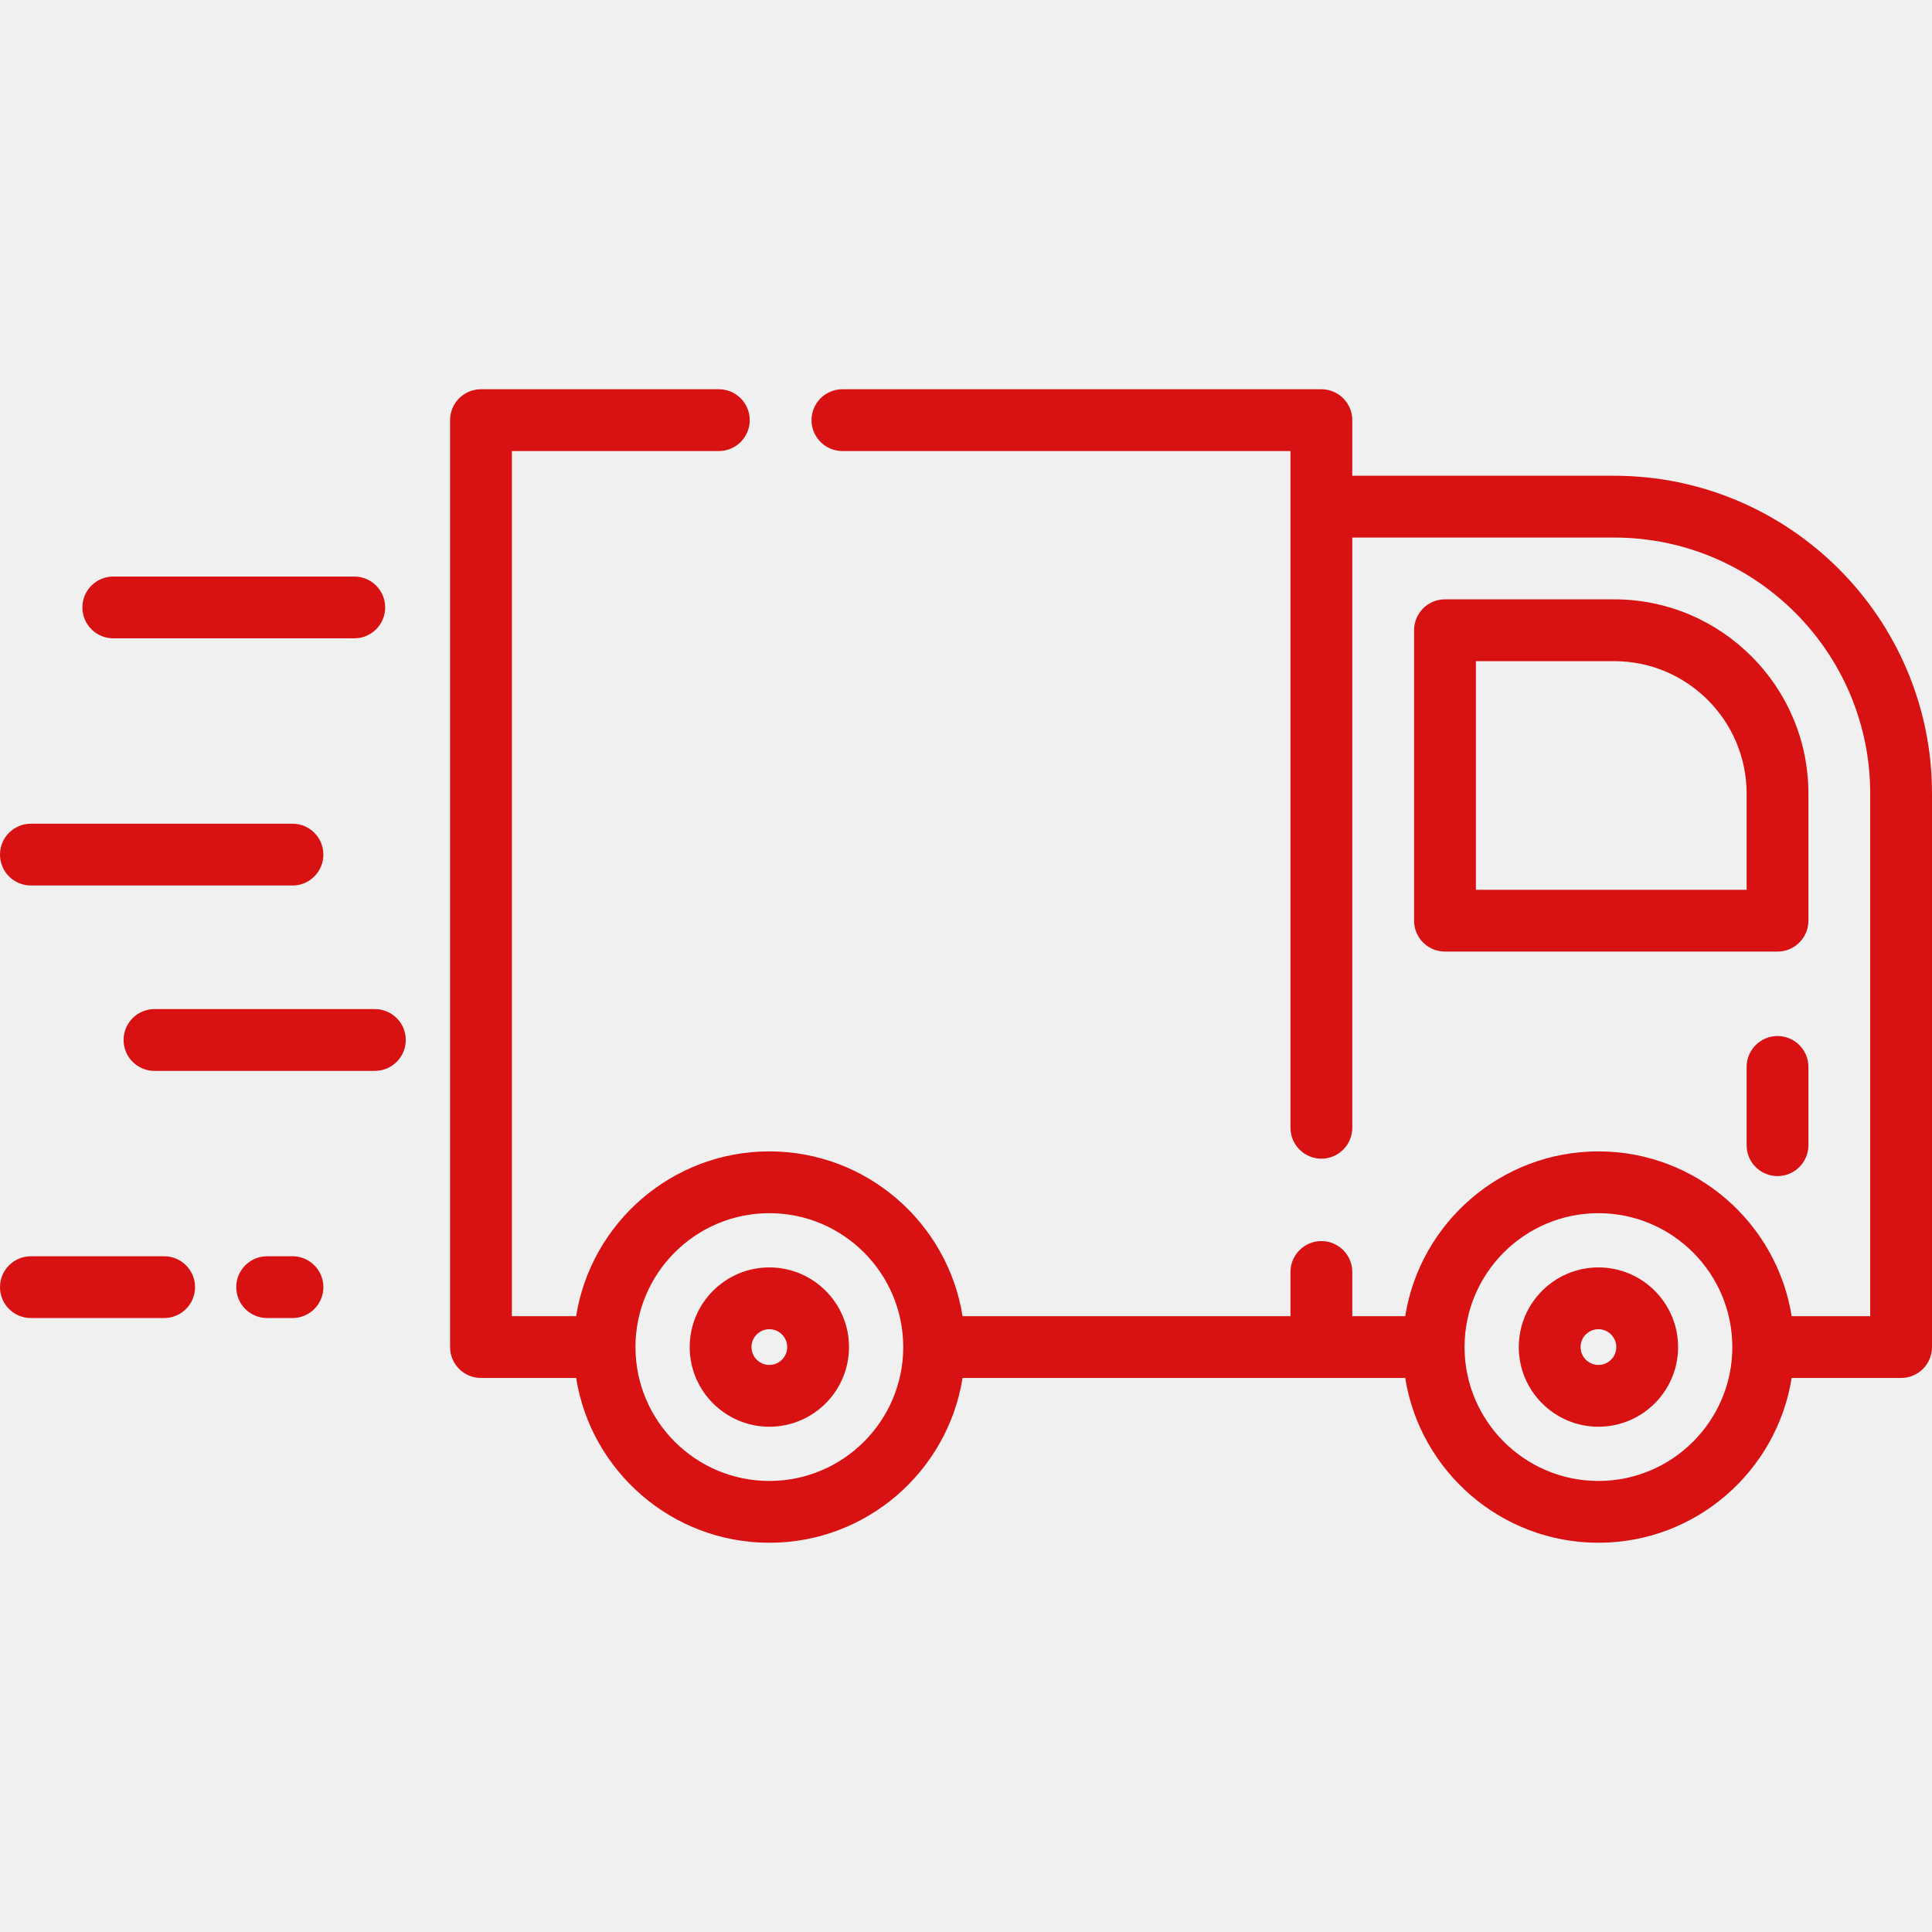
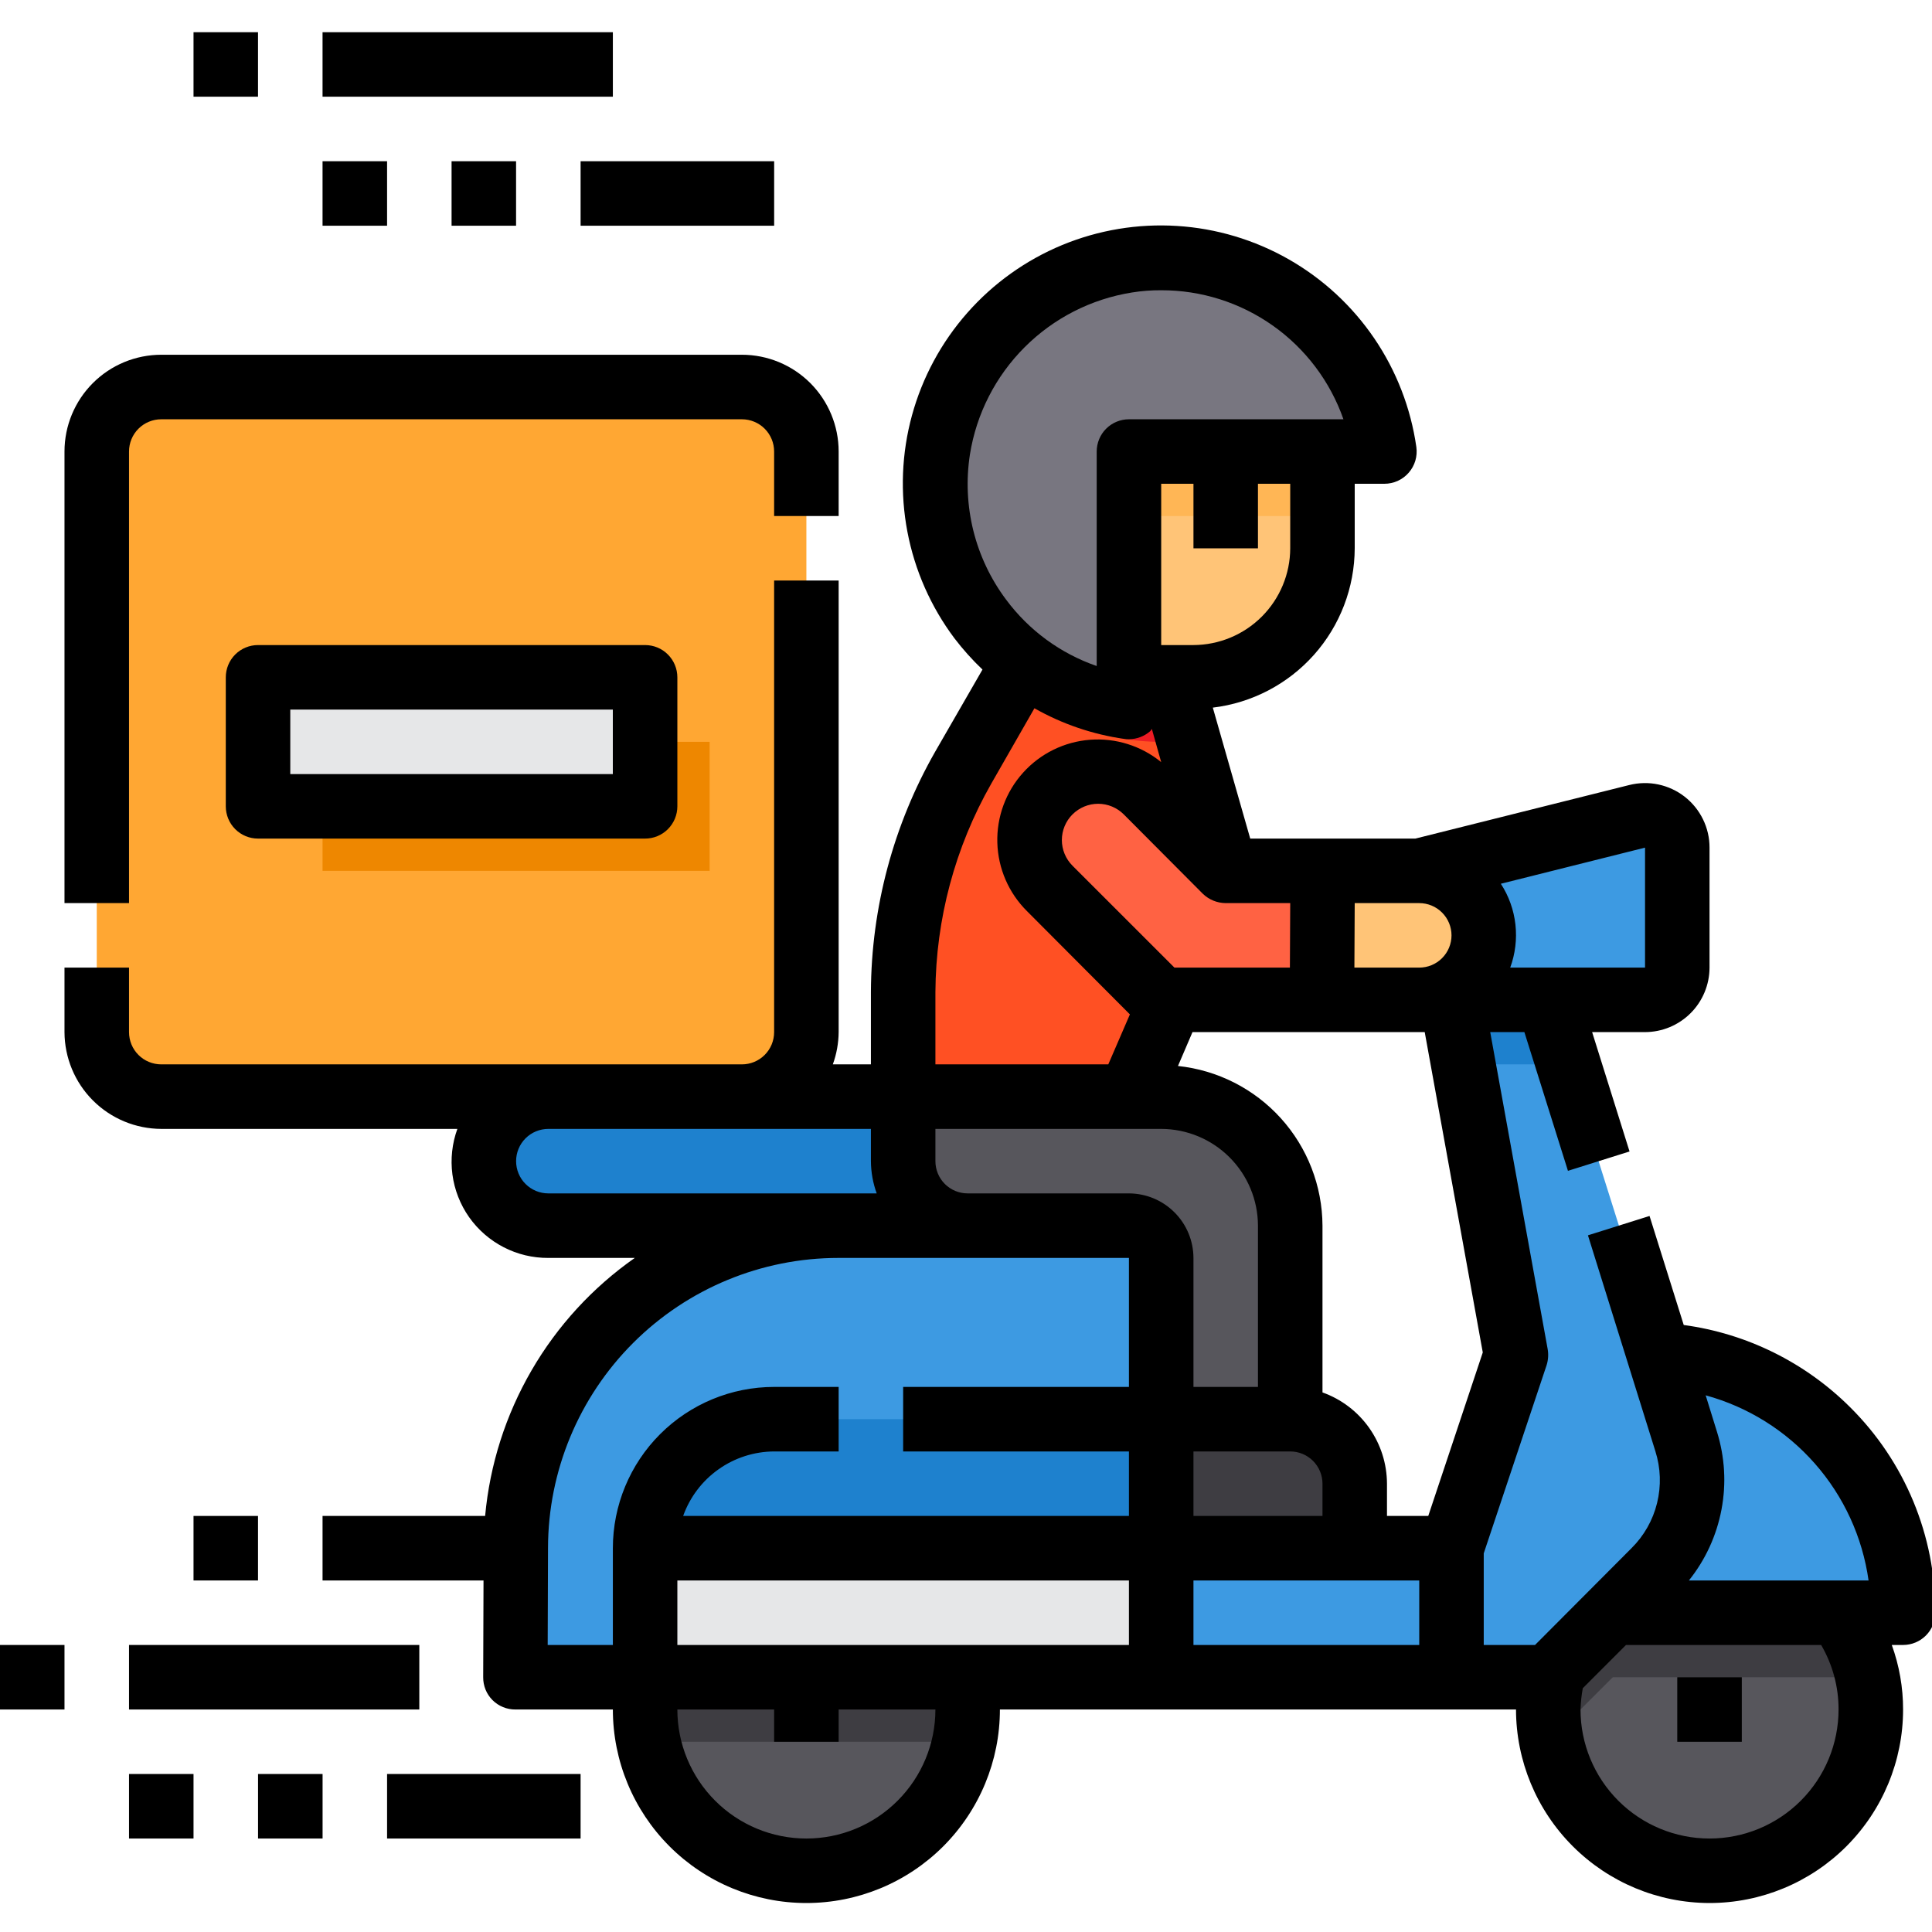
- <svg xmlns="http://www.w3.org/2000/svg" fill="#d81112" height="64px" width="64px" version="1.1" id="Layer_1" viewBox="0 0 511.999 511.999" xml:space="preserve">
-   <g id="SVGRepo_bgCarrier" stroke-width="0" />
-   <g id="SVGRepo_tracerCarrier" stroke-linecap="round" stroke-linejoin="round" />
-   <g id="SVGRepo_iconCarrier">
-     <g>
-       <g>
-         <path d="M93.888,152.788H30.023c-4.522,0-8.188,3.666-8.188,8.188s3.666,8.188,8.188,8.188h63.864 c4.522,0,8.188-3.666,8.188-8.188S98.41,152.788,93.888,152.788z" />
-       </g>
-     </g>
-     <g>
-       <g>
-         <path d="M99.346,267.417H40.941c-4.522,0-8.188,3.666-8.188,8.188s3.666,8.188,8.188,8.188h58.406 c4.522,0,8.188-3.666,8.188-8.188S103.868,267.417,99.346,267.417z" />
-       </g>
-     </g>
-     <g>
-       <g>
-         <path d="M77.511,218.29H8.188c-4.522,0-8.188,3.666-8.188,8.188c0,4.522,3.666,8.188,8.188,8.188h69.323 c4.522,0,8.188-3.666,8.188-8.188C85.699,221.956,82.033,218.29,77.511,218.29z" />
-       </g>
-     </g>
-     <g>
-       <g>
-         <path d="M77.511,332.919h-6.715c-4.522,0-8.188,3.666-8.188,8.188s3.666,8.188,8.188,8.188h6.715c4.522,0,8.188-3.666,8.188-8.188 S82.033,332.919,77.511,332.919z" />
-       </g>
-     </g>
-     <g>
-       <g>
-         <path d="M43.502,332.919H8.188c-4.522,0-8.188,3.666-8.188,8.188s3.666,8.188,8.188,8.188h35.314c4.522,0,8.188-3.666,8.188-8.188 S48.024,332.919,43.502,332.919z" />
-       </g>
-     </g>
-     <g>
-       <g>
-         <path d="M427.771,126.081h-69.403v-14.739c0-4.522-3.666-8.188-8.188-8.188h-126.93c-4.522,0-8.188,3.666-8.188,8.188 c0,4.522,3.666,8.188,8.188,8.188h118.741v179.341c0,4.522,3.666,8.188,8.188,8.188c4.522,0,8.188-3.666,8.188-8.188V142.457 h69.403c37.414,0,67.853,30.434,67.853,67.842v138.5h-20.818c-3.938-24.717-25.397-43.67-51.206-43.67 c-25.808,0-47.267,18.953-51.205,43.67h-14.027v-11.716c0-4.522-3.666-8.188-8.188-8.188c-4.522,0-8.188,3.666-8.188,8.188v11.716 h-86.901c-3.938-24.717-25.397-43.67-51.205-43.67s-47.268,18.953-51.206,43.67H135.65V119.53h54.848 c4.522,0,8.188-3.666,8.188-8.188s-3.666-8.188-8.188-8.188h-63.036c-4.522,0-8.188,3.666-8.188,8.188v245.645 c0,4.522,3.666,8.188,8.188,8.188h25.217c3.938,24.717,25.398,43.67,51.206,43.67s47.268-18.953,51.205-43.67h117.304 c3.938,24.717,25.397,43.67,51.205,43.67s47.267-18.953,51.205-43.67h29.006c4.522,0,8.188-3.666,8.188-8.188V210.299 C512,163.861,474.216,126.081,427.771,126.081z M203.885,392.469c-19.564,0-35.482-15.917-35.482-35.482 c0-19.565,15.918-35.482,35.482-35.482c19.564,0,35.482,15.917,35.482,35.482C239.367,376.552,223.449,392.469,203.885,392.469z M423.601,392.469c-19.562,0-35.478-15.913-35.482-35.475c0-0.002,0-0.004,0-0.007s0-0.004,0-0.007 c0.004-19.562,15.92-35.475,35.482-35.475c19.564,0,35.482,15.917,35.482,35.482C459.083,376.552,443.165,392.469,423.601,392.469 z" />
-       </g>
-     </g>
-     <g>
-       <g>
-         <path d="M427.771,158.833h-44.838c-4.522,0-8.188,3.666-8.188,8.188v76.969c0,4.522,3.666,8.188,8.188,8.188h88.126 c4.522,0,8.188-3.666,8.188-8.188v-33.692C479.247,181.921,456.156,158.833,427.771,158.833z M462.871,235.802h-71.75V175.21 h36.65c19.355,0,35.1,15.741,35.1,35.089V235.802z" />
-       </g>
-     </g>
-     <g>
-       <g>
-         <path d="M203.885,335.877c-11.64,0-21.11,9.47-21.11,21.11c0,11.64,9.47,21.11,21.11,21.11c11.64,0,21.11-9.47,21.11-21.11 C224.995,345.346,215.525,335.877,203.885,335.877z M203.885,361.721c-2.61,0-4.734-2.123-4.734-4.734s2.123-4.734,4.734-4.734 c2.61,0,4.734,2.123,4.734,4.734S206.495,361.721,203.885,361.721z" />
-       </g>
-     </g>
-     <g>
-       <g>
-         <path d="M423.601,335.877c-11.64,0-21.11,9.47-21.11,21.11c0,11.64,9.47,21.11,21.11,21.11c11.64,0,21.11-9.47,21.11-21.11 C444.711,345.346,435.241,335.877,423.601,335.877z M423.601,361.721c-2.61,0-4.734-2.123-4.734-4.734s2.123-4.734,4.734-4.734 c2.61,0,4.734,2.123,4.734,4.734S426.21,361.721,423.601,361.721z" />
-       </g>
-     </g>
-     <g>
-       <g>
-         <path d="M471.059,274.559c-4.522,0-8.188,3.666-8.188,8.188v20.743c0,4.522,3.666,8.188,8.188,8.188 c4.522,0,8.188-3.666,8.188-8.188v-20.743C479.247,278.225,475.581,274.559,471.059,274.559z" />
-       </g>
-     </g>
+ <svg xmlns="http://www.w3.org/2000/svg" width="60" height="60" viewBox="0 0 60 60" fill="none">
+   <g clip-path="url(#clip0_200_1643)">
+     <rect width="60" height="60" fill="white" />
+     <path d="M58.1 53.09C58.092 54.333 57.621 55.529 56.78 56.444C55.939 57.36 54.787 57.93 53.549 58.043C52.311 58.157 51.075 57.806 50.082 57.059C49.088 56.312 48.407 55.222 48.173 54.001C48.112 53.701 48.082 53.396 48.083 53.09C48.08 52.753 48.114 52.417 48.183 52.088C48.429 50.887 49.106 49.818 50.086 49.083C50.798 48.538 51.648 48.205 52.54 48.121C52.722 48.092 52.907 48.079 53.091 48.081C54.176 48.077 55.231 48.429 56.096 49.083C57.077 49.818 57.754 50.887 58 52.088C58.069 52.417 58.102 52.753 58.1 53.09Z" fill="#57565C" />
+     <path d="M57.999 52.088H48.183C48.429 50.888 49.106 49.819 50.086 49.083H56.096C57.076 49.819 57.754 50.888 57.999 52.088Z" fill="#3E3D42" />
+     <path d="M52.54 48.121C52.507 49.128 52.092 50.084 51.378 50.796L50.086 52.088L48.173 54.001C48.112 53.701 48.082 53.396 48.083 53.09C48.08 52.753 48.114 52.417 48.183 52.088C48.429 50.888 49.106 49.819 50.086 49.083C50.798 48.538 51.648 48.205 52.54 48.121Z" fill="#3E3D42" />
+     <path d="M30.052 53.09C30.054 53.426 30.021 53.762 29.952 54.091C29.722 55.224 29.108 56.242 28.213 56.973C27.319 57.704 26.199 58.103 25.043 58.103C23.888 58.103 22.768 57.704 21.874 56.973C20.979 56.242 20.365 55.224 20.135 54.091C20.066 53.762 20.032 53.426 20.035 53.09C20.035 52.401 20.175 51.719 20.445 51.086C20.837 50.193 21.48 49.432 22.297 48.898C23.113 48.365 24.068 48.08 25.043 48.08C26.019 48.08 26.973 48.365 27.79 48.898C28.607 49.432 29.25 50.193 29.641 51.086C29.912 51.719 30.051 52.401 30.052 53.09Z" fill="#57565C" />
+     <path d="M30.052 53.09C30.054 53.426 30.021 53.762 29.952 54.092H20.135C20.066 53.762 20.032 53.426 20.035 53.09C20.035 52.401 20.175 51.72 20.445 51.086H29.641C29.912 51.72 30.051 52.401 30.052 53.09Z" fill="#3E3D42" />
+     <path d="M38.066 27.045L37.765 27.746L35.972 31.963L35.08 34.057H28.048V30.801C28.059 28.359 28.701 25.961 29.912 23.839L31.034 21.906V21.896L31.404 21.255L31.775 20.604L31.795 20.574C33.295 20.9 34.828 21.054 36.363 21.035V21.065L36.904 22.978L36.924 23.038L37.184 23.939L38.066 27.045Z" fill="#FF5023" />
+     <path d="M59.102 50.084H50.086L51.379 48.792C51.895 48.275 52.26 47.626 52.434 46.917C52.609 46.207 52.587 45.463 52.37 44.765L51.529 42.081C51.878 42.1 52.226 42.141 52.571 42.201C52.941 42.27 53.306 42.368 53.663 42.491C54.827 42.89 55.885 43.547 56.758 44.415C58.259 45.92 59.102 47.959 59.102 50.084Z" fill="#3D9AE2" />
+     <path d="M51.379 48.792L50.086 50.084L48.083 52.088H45.078V48.081L47.081 42.071L45.438 33.055L45.078 31.052H48.083L48.704 33.055L49.645 36.06L50.277 38.064L51.529 42.081L52.37 44.765C52.587 45.463 52.609 46.207 52.434 46.917C52.26 47.626 51.895 48.275 51.379 48.792Z" fill="#3D9AE2" />
+     <path d="M52.38 48.792L51.088 50.084H50.086L51.379 48.792C51.895 48.275 52.26 47.626 52.434 46.917C52.609 46.207 52.587 45.463 52.37 44.765L51.529 42.081C51.878 42.1 52.226 42.141 52.571 42.201L53.372 44.765C53.589 45.463 53.611 46.207 53.436 46.917C53.261 47.626 52.896 48.275 52.38 48.792Z" fill="#1E81CE" />
+     <path d="M48.704 33.055H45.438L45.078 31.052H48.083L48.704 33.055Z" fill="#1E81CE" />
+     <path d="M48.083 31.052H44.076V27.045L50.847 25.352C50.995 25.315 51.149 25.313 51.297 25.345C51.446 25.377 51.585 25.442 51.705 25.535C51.825 25.629 51.921 25.749 51.988 25.885C52.055 26.022 52.089 26.172 52.09 26.324V30.05C52.09 30.316 51.984 30.57 51.796 30.758C51.608 30.946 51.353 31.052 51.088 31.052H48.083Z" fill="#3D9AE2" />
+     <path d="M35.061 38.064H26.035C23.38 38.064 20.834 39.118 18.955 40.994C17.077 42.871 16.02 45.416 16.018 48.071V48.081L16.008 52.088H36.062V39.066C36.062 38.8 35.957 38.545 35.769 38.357C35.581 38.169 35.326 38.064 35.061 38.064Z" fill="#3D9AE2" />
+     <path d="M31.053 36.06C31.055 36.591 31.267 37.1 31.642 37.475C32.017 37.851 32.526 38.062 33.057 38.064H17.029C16.499 38.06 15.992 37.848 15.617 37.473C15.242 37.098 15.03 36.591 15.026 36.06C15.027 35.53 15.239 35.021 15.614 34.646C15.99 34.27 16.498 34.059 17.029 34.057H31.053V36.06Z" fill="#1E81CE" />
+     <path d="M45.488 27.636C45.676 27.82 45.826 28.039 45.927 28.282C46.029 28.525 46.081 28.785 46.079 29.048C46.078 29.579 45.866 30.088 45.491 30.463C45.115 30.839 44.607 31.05 44.076 31.052H41.06L41.071 27.045H44.076C44.339 27.043 44.599 27.095 44.842 27.197C45.085 27.298 45.304 27.448 45.488 27.636Z" fill="#FFC477" />
+     <path d="M23.04 12.019H5.009C3.902 12.019 3.005 12.916 3.005 14.023V32.053C3.005 33.16 3.902 34.057 5.009 34.057H23.04C24.146 34.057 25.043 33.16 25.043 32.053V14.023C25.043 12.916 24.146 12.019 23.04 12.019Z" fill="#FFA733" />
+     <path d="M40.069 38.064V44.074H36.062V39.066C36.062 38.8 35.957 38.545 35.769 38.357C35.581 38.169 35.326 38.064 35.06 38.064H30.052C29.521 38.062 29.012 37.851 28.637 37.475C28.262 37.1 28.05 36.591 28.048 36.06V34.057H36.062C37.125 34.057 38.144 34.479 38.895 35.231C39.647 35.982 40.069 37.001 40.069 38.064Z" fill="#57565C" />
+     <path d="M45.077 48.081V52.088H36.062V48.081H40.068H41.07H45.077Z" fill="#3D9AE2" />
+     <path d="M42.072 46.078V48.081H36.062V44.074H40.068C40.599 44.076 41.108 44.287 41.483 44.663C41.859 45.038 42.07 45.547 42.072 46.078Z" fill="#3E3D42" />
+     <path d="M36.062 48.081V52.088H29.952H20.135H20.035V48.081H36.062Z" fill="#E6E7E8" />
+     <path d="M36.062 44.074V48.081H20.035C20.035 47.018 20.457 45.999 21.208 45.248C21.96 44.496 22.979 44.074 24.042 44.074H36.062Z" fill="#1E81CE" />
+     <path d="M37.765 27.746L35.972 31.963L32.596 28.587C32.4 28.392 32.244 28.159 32.137 27.903C32.03 27.647 31.975 27.372 31.975 27.095C31.976 26.804 32.035 26.516 32.151 26.25C32.266 25.983 32.435 25.742 32.646 25.542C33.047 25.162 33.58 24.954 34.132 24.961C34.684 24.969 35.211 25.192 35.601 25.582L37.765 27.746Z" fill="#ED1C24" />
+     <path d="M41.071 27.045L41.061 31.052H36.062L32.596 27.586C32.4 27.39 32.244 27.157 32.137 26.901C32.03 26.645 31.975 26.371 31.975 26.093C31.976 25.802 32.035 25.515 32.151 25.248C32.266 24.981 32.435 24.74 32.646 24.541C33.047 24.16 33.58 23.952 34.132 23.959C34.684 23.967 35.211 24.19 35.601 24.581L38.066 27.045H41.071Z" fill="#FF6243" />
+     <path d="M36.904 22.978C36.625 23.018 36.344 23.038 36.062 23.038C34.342 23.043 32.681 22.407 31.404 21.255L31.775 20.604L31.795 20.574C33.295 20.9 34.828 21.054 36.363 21.035V21.065L36.904 22.978Z" fill="#ED1C24" />
+     <path d="M34.059 13.021H41.071V17.028C41.071 18.09 40.648 19.11 39.897 19.861C39.146 20.612 38.127 21.035 37.064 21.035H34.059V13.021Z" fill="#FFC477" />
+     <path d="M35.061 21.035V21.956C33.87 21.789 32.744 21.312 31.795 20.574C30.884 19.875 30.159 18.962 29.683 17.916C29.208 16.871 28.997 15.725 29.069 14.578C29.141 13.432 29.494 12.321 30.096 11.343C30.698 10.365 31.532 9.55 32.523 8.97C33.515 8.39 34.633 8.063 35.781 8.017C36.929 7.972 38.07 8.209 39.104 8.708C40.139 9.207 41.035 9.953 41.713 10.88C42.391 11.806 42.831 12.886 42.994 14.023H35.061V21.035Z" fill="#787680" />
+     <path d="M35.06 14.023H41.071V16.026H35.06V14.023Z" fill="#FFB655" />
+     <path d="M10.017 23.038H22.038V27.045H10.017V23.038Z" fill="#EE8700" />
+     <path d="M8.014 21.035H20.035V25.042H8.014V21.035Z" fill="#E6E7E8" />
+     <path d="M8.013 20.033C7.748 20.033 7.493 20.138 7.305 20.326C7.117 20.514 7.012 20.769 7.012 21.035V25.041C7.012 25.307 7.117 25.562 7.305 25.75C7.493 25.938 7.748 26.043 8.013 26.043H20.034C20.3 26.043 20.555 25.938 20.742 25.75C20.93 25.562 21.036 25.307 21.036 25.041V21.035C21.036 20.769 20.93 20.514 20.742 20.326C20.555 20.138 20.3 20.033 20.034 20.033H8.013ZM19.032 24.04H9.015V22.036H19.032V24.04Z" fill="black" />
+     <path d="M57.459 43.704C56.061 42.311 54.246 41.413 52.29 41.149L51.228 37.763L49.315 38.364L51.408 45.066C51.575 45.588 51.593 46.146 51.462 46.678C51.332 47.21 51.056 47.696 50.667 48.081L47.672 51.086H46.079V48.241L48.033 42.391C48.083 42.229 48.093 42.057 48.063 41.89L46.28 32.053H47.341L48.694 36.361L50.607 35.76L49.445 32.053H51.088C51.619 32.052 52.127 31.84 52.503 31.465C52.878 31.09 53.09 30.581 53.091 30.05V26.324C53.092 26.019 53.022 25.718 52.888 25.444C52.754 25.17 52.56 24.93 52.319 24.742C52.079 24.555 51.798 24.425 51.5 24.362C51.202 24.299 50.893 24.306 50.597 24.38L43.956 26.043H38.827L37.665 21.976C38.877 21.831 39.994 21.248 40.806 20.337C41.618 19.425 42.068 18.248 42.072 17.028V15.024H42.994C43.137 15.024 43.279 14.993 43.41 14.934C43.54 14.874 43.656 14.788 43.75 14.679C43.844 14.571 43.914 14.444 43.955 14.306C43.995 14.169 44.006 14.024 43.986 13.882C43.813 12.673 43.366 11.519 42.679 10.508C41.992 9.498 41.083 8.658 40.022 8.053C38.96 7.448 37.775 7.093 36.555 7.017C35.336 6.94 34.115 7.143 32.986 7.61C31.857 8.078 30.85 8.797 30.042 9.714C29.234 10.63 28.646 11.719 28.323 12.897C28 14.076 27.951 15.312 28.18 16.513C28.408 17.713 28.908 18.845 29.641 19.823C29.905 20.169 30.196 20.494 30.512 20.794L29.04 23.349C27.746 25.62 27.059 28.187 27.047 30.801V33.055H25.864C25.981 32.734 26.042 32.395 26.045 32.053V18.029H24.041V32.053C24.041 32.319 23.936 32.574 23.748 32.762C23.56 32.95 23.305 33.055 23.04 33.055H5.009C4.743 33.055 4.488 32.95 4.3 32.762C4.112 32.574 4.007 32.319 4.007 32.053V30.05H2.003V32.053C2.006 32.85 2.323 33.613 2.886 34.176C3.449 34.739 4.212 35.056 5.009 35.059H14.204C14.04 35.511 13.987 35.997 14.05 36.474C14.114 36.952 14.292 37.407 14.569 37.801C14.847 38.194 15.216 38.515 15.644 38.735C16.072 38.956 16.548 39.069 17.029 39.066H19.714C18.404 39.984 17.309 41.176 16.507 42.56C15.704 43.944 15.212 45.486 15.066 47.079H10.017V49.083H15.016L15.006 52.088C15.005 52.22 15.03 52.351 15.079 52.473C15.129 52.595 15.203 52.706 15.296 52.799C15.389 52.893 15.501 52.966 15.623 53.016C15.745 53.066 15.876 53.091 16.008 53.09H19.033C19.033 54.684 19.666 56.212 20.793 57.34C21.92 58.467 23.449 59.1 25.043 59.1C26.637 59.1 28.166 58.467 29.293 57.34C30.42 56.212 31.053 54.684 31.053 53.09H47.081C47.083 54.683 47.717 56.21 48.844 57.337C49.971 58.464 51.498 59.098 53.091 59.1C54.685 59.1 56.214 58.467 57.341 57.34C58.468 56.212 59.102 54.684 59.102 53.09C59.103 52.407 58.984 51.728 58.751 51.086H59.102C59.367 51.086 59.622 50.981 59.81 50.793C59.998 50.605 60.103 50.35 60.103 50.084C60.107 48.899 59.875 47.724 59.421 46.629C58.967 45.533 58.3 44.539 57.459 43.704ZM51.088 26.324V30.05H46.901C47.058 29.623 47.113 29.166 47.063 28.713C47.013 28.261 46.858 27.827 46.61 27.446L51.088 26.324ZM42.072 28.047H44.076C44.342 28.047 44.596 28.152 44.784 28.34C44.972 28.528 45.078 28.783 45.078 29.048C45.078 29.314 44.972 29.569 44.784 29.757C44.596 29.945 44.342 30.05 44.076 30.05H42.062L42.072 28.047ZM38.066 28.047H40.069L40.059 30.05H36.473L33.307 26.885C33.096 26.673 32.977 26.387 32.977 26.088C32.977 25.79 33.096 25.503 33.307 25.292C33.519 25.081 33.805 24.962 34.104 24.962C34.402 24.962 34.689 25.081 34.9 25.292L37.354 27.756C37.545 27.941 37.8 28.045 38.066 28.047ZM40.069 17.028C40.067 17.824 39.749 18.587 39.186 19.15C38.623 19.713 37.86 20.03 37.064 20.033H36.062V15.024H37.064V17.028H39.067V15.024H40.069V17.028ZM30.122 14.113C30.323 12.851 30.918 11.686 31.821 10.783C32.724 9.88 33.889 9.285 35.151 9.084C35.452 9.035 35.757 9.012 36.062 9.014C37.305 9.011 38.517 9.396 39.532 10.114C40.546 10.832 41.311 11.848 41.722 13.021H35.06C34.795 13.021 34.54 13.126 34.352 13.314C34.164 13.502 34.059 13.757 34.059 14.023V20.684C32.934 20.295 31.953 19.576 31.244 18.62C30.766 17.982 30.421 17.254 30.228 16.48C30.036 15.706 30 14.901 30.122 14.113ZM29.05 30.811C29.063 28.541 29.66 26.313 30.783 24.34L32.125 21.996C32.989 22.486 33.937 22.809 34.92 22.948C34.966 22.956 35.013 22.959 35.06 22.958C35.303 22.955 35.538 22.867 35.721 22.707C35.742 22.687 35.752 22.657 35.772 22.637L36.062 23.669C35.442 23.162 34.65 22.913 33.852 22.974C33.053 23.035 32.308 23.401 31.772 23.997C31.236 24.592 30.95 25.371 30.973 26.171C30.996 26.972 31.326 27.733 31.895 28.297L35.09 31.503L34.419 33.055H29.05V30.811ZM17.029 37.062C16.764 37.062 16.509 36.957 16.321 36.769C16.133 36.581 16.028 36.326 16.028 36.06C16.028 35.795 16.133 35.54 16.321 35.352C16.509 35.164 16.764 35.059 17.029 35.059H27.047V36.06C27.049 36.402 27.11 36.741 27.227 37.062H17.029ZM25.043 57.097C23.98 57.097 22.961 56.675 22.21 55.923C21.458 55.172 21.036 54.152 21.036 53.09H24.041V54.091H26.045V53.09H29.05C29.05 54.152 28.628 55.172 27.876 55.923C27.125 56.675 26.106 57.097 25.043 57.097ZM35.06 51.086H21.036V49.083H35.06V51.086ZM35.06 43.072H28.048V45.076H35.06V47.079H21.216C21.424 46.496 21.807 45.99 22.313 45.632C22.818 45.273 23.422 45.079 24.041 45.076H26.045V43.072H24.041C22.713 43.072 21.439 43.6 20.5 44.539C19.56 45.479 19.033 46.753 19.033 48.081V51.086H17.009L17.019 48.071C17.023 45.682 17.975 43.392 19.665 41.704C21.355 40.016 23.646 39.067 26.035 39.066H35.06V43.072ZM35.06 37.062H30.052C29.786 37.062 29.531 36.957 29.343 36.769C29.155 36.581 29.05 36.326 29.05 36.06V35.059H36.062C36.858 35.061 37.621 35.378 38.184 35.941C38.748 36.505 39.065 37.268 39.067 38.064V43.072H37.064V39.066C37.062 38.535 36.851 38.026 36.475 37.651C36.1 37.275 35.591 37.064 35.06 37.062ZM40.069 45.076C40.335 45.076 40.589 45.181 40.777 45.369C40.965 45.557 41.071 45.812 41.071 46.078V47.079H37.064V45.076H40.069ZM44.076 51.086H37.064V49.083H44.076V51.086ZM44.356 47.079H43.074V46.078C43.072 45.456 42.879 44.851 42.52 44.343C42.162 43.836 41.656 43.452 41.071 43.243V38.064C41.065 36.83 40.604 35.641 39.776 34.726C38.947 33.811 37.81 33.234 36.583 33.105L37.034 32.053H44.246L46.049 42.001L44.356 47.079ZM53.091 57.097C52.029 57.097 51.01 56.675 50.258 55.923C49.507 55.172 49.084 54.152 49.084 53.09C49.091 52.868 49.115 52.647 49.155 52.429L50.497 51.086H56.557C56.913 51.694 57.1 52.386 57.098 53.09C57.098 54.152 56.676 55.172 55.925 55.923C55.173 56.675 54.154 57.097 53.091 57.097ZM52.45 49.083C52.963 48.443 53.31 47.688 53.462 46.883C53.614 46.077 53.566 45.247 53.322 44.465L52.971 43.333C54.284 43.693 55.462 44.429 56.361 45.451C57.26 46.472 57.84 47.735 58.03 49.083H52.45Z" fill="black" />
+     <path d="M52.089 52.088H54.093V54.092H52.089V52.088Z" fill="black" />
+     <path d="M4.007 14.022C4.007 13.757 4.112 13.502 4.3 13.314C4.488 13.126 4.743 13.021 5.009 13.021H23.04C23.305 13.021 23.56 13.126 23.748 13.314C23.936 13.502 24.041 13.757 24.041 14.022V16.026H26.045V14.022C26.045 13.225 25.728 12.461 25.165 11.897C24.601 11.334 23.837 11.017 23.04 11.017H5.009C4.212 11.017 3.447 11.334 2.884 11.897C2.32 12.461 2.003 13.225 2.003 14.022V28.047H4.007V14.022Z" fill="black" />
+     <path d="M4.007 51.086H13.022V53.09H4.007V51.086Z" fill="black" />
+     <path d="M0 51.086H2.003V53.09H0V51.086Z" fill="black" />
+     <path d="M12.021 55.093H18.031V57.097H12.021V55.093Z" fill="black" />
+     <path d="M8.014 55.093H10.018V57.097H8.014V55.093Z" fill="black" />
+     <path d="M6.01 47.079H8.013V49.083H6.01V47.079Z" fill="black" />
+     <path d="M4.007 55.093H6.01V57.097H4.007V55.093Z" fill="black" />
+     <path d="M10.017 1H19.033V3.003H10.017V1Z" fill="black" />
+     <path d="M6.01 1H8.013V3.003H6.01V1Z" fill="black" />
+     <path d="M18.031 5.007H24.042V7.01H18.031V5.007Z" fill="black" />
+     <path d="M14.024 5.007H16.027V7.01H14.024V5.007Z" fill="black" />
+     <path d="M10.017 5.007H12.021V7.01H10.017V5.007Z" fill="black" />
  </g>
+   <defs>
+     <clipPath id="clip0_200_1643">
+       <rect width="60" height="60" fill="white" />
+     </clipPath>
+   </defs>
</svg>
